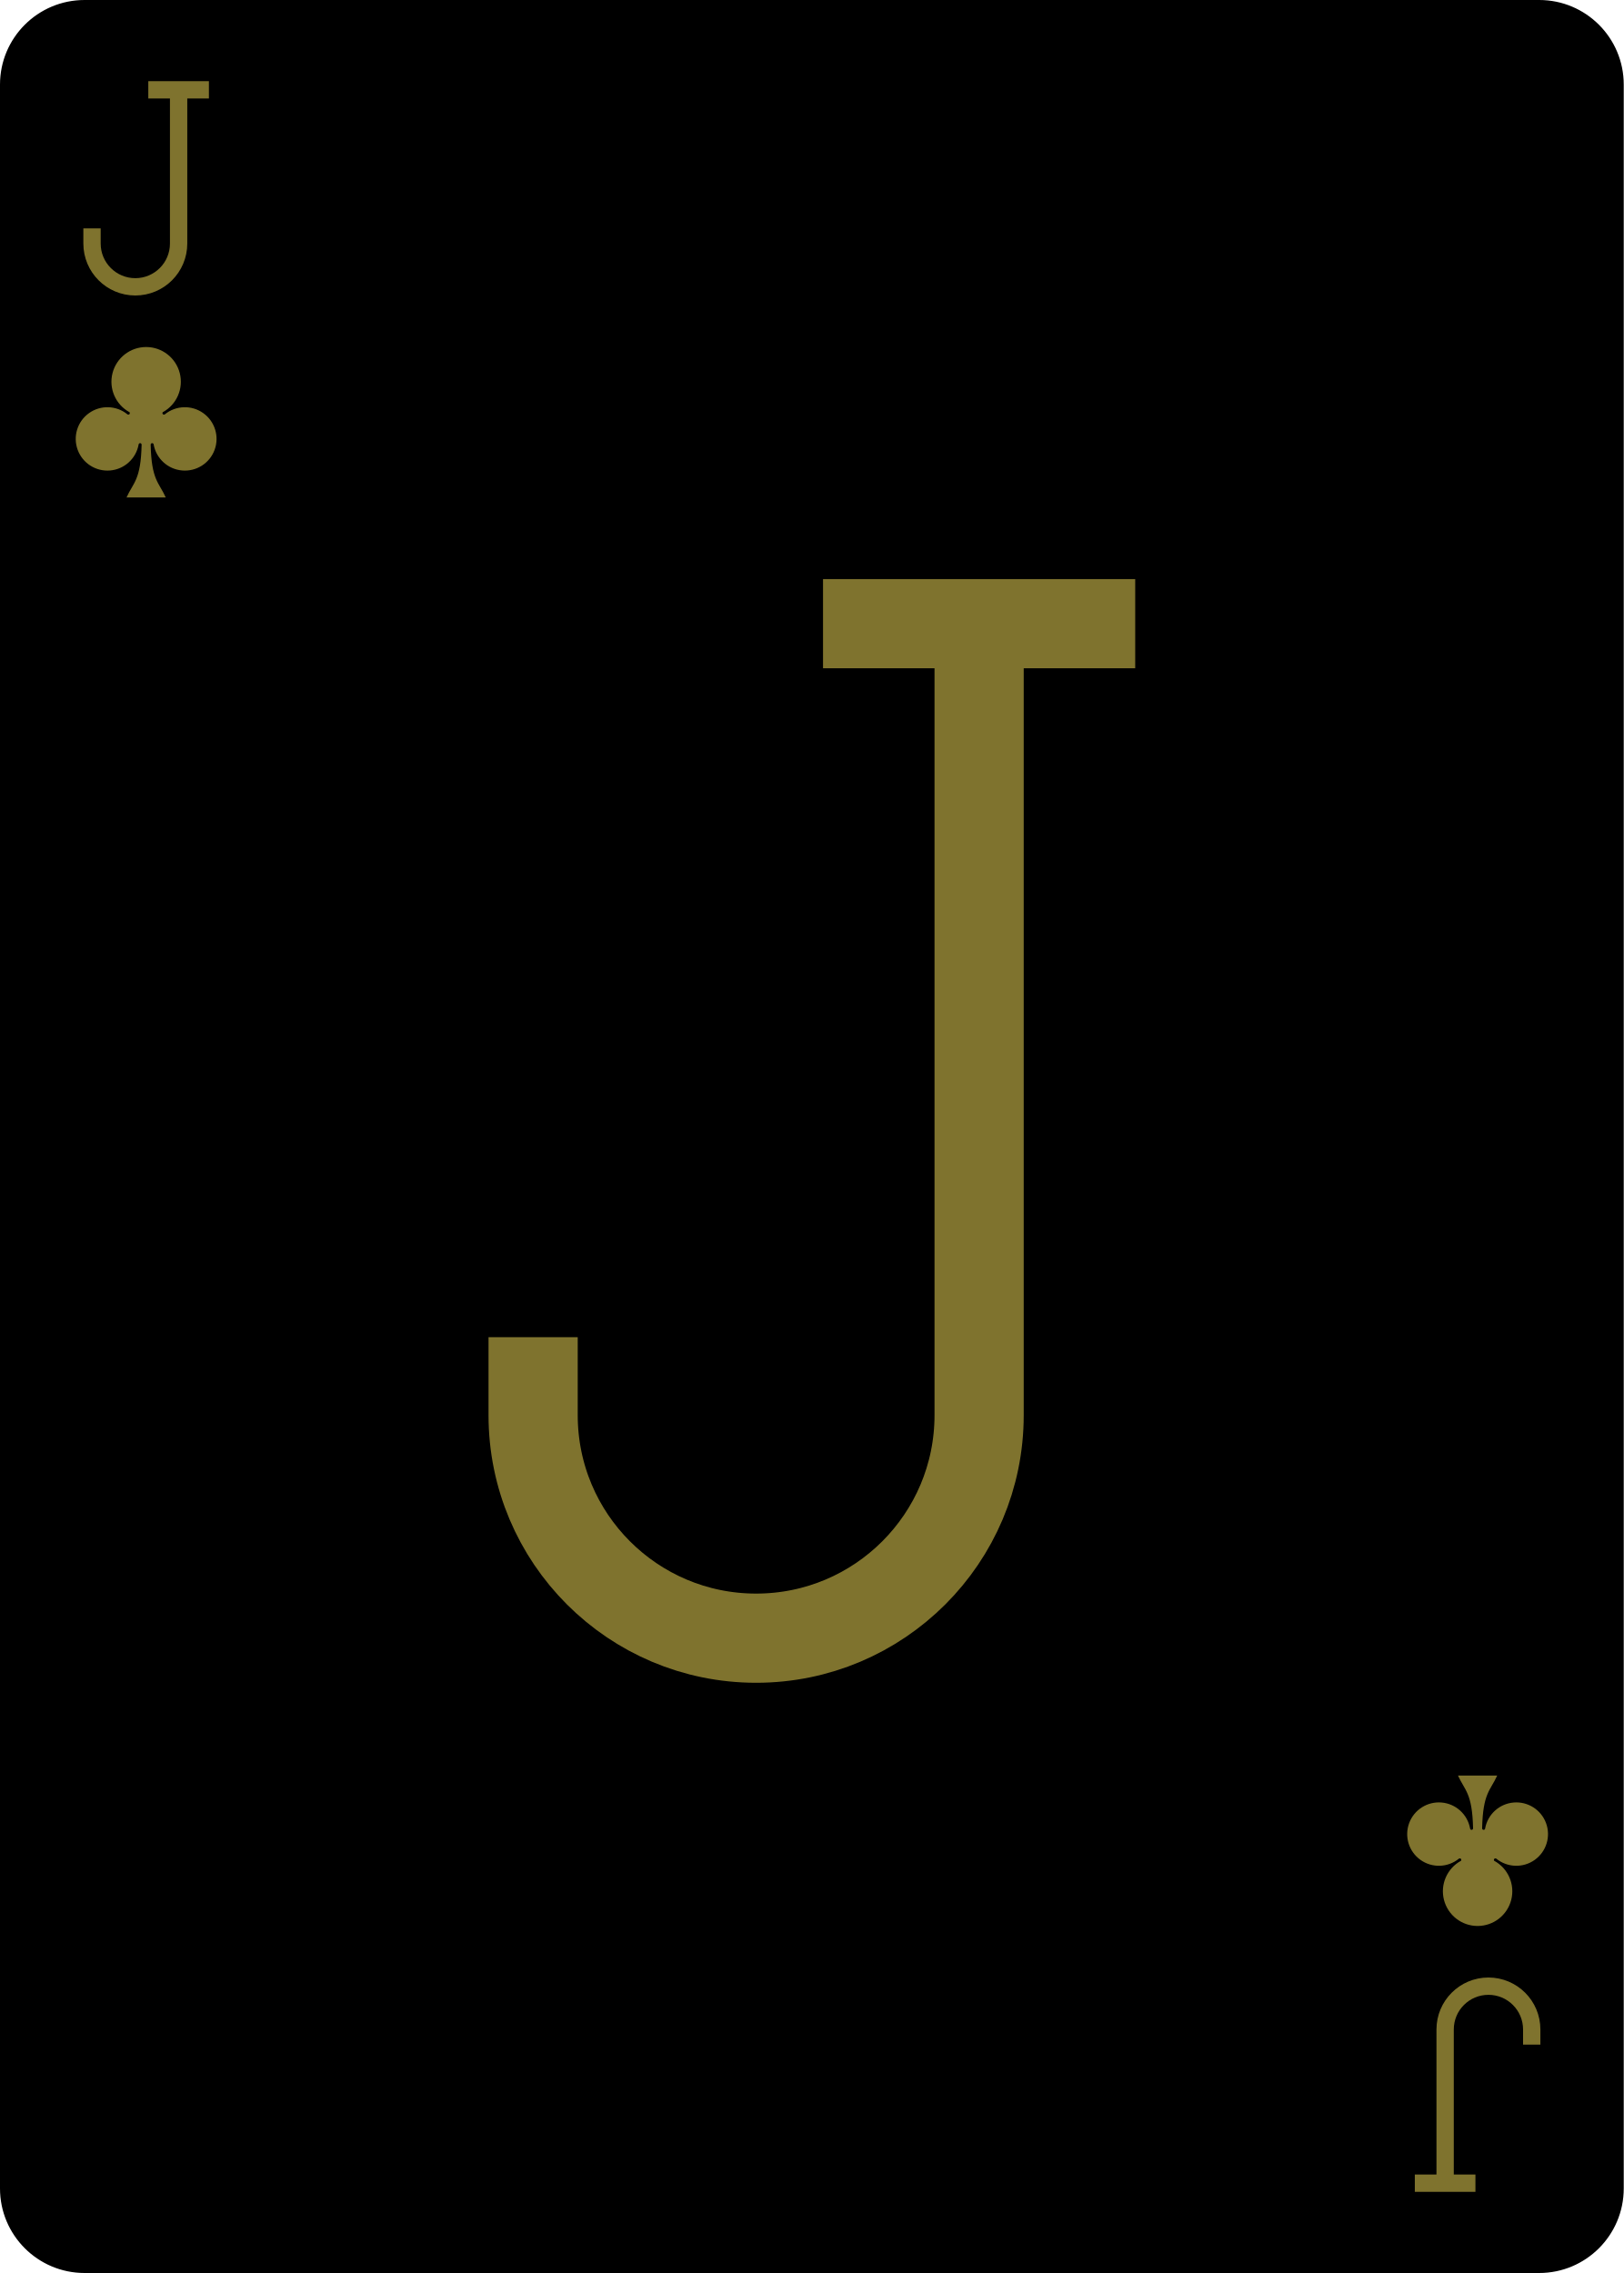
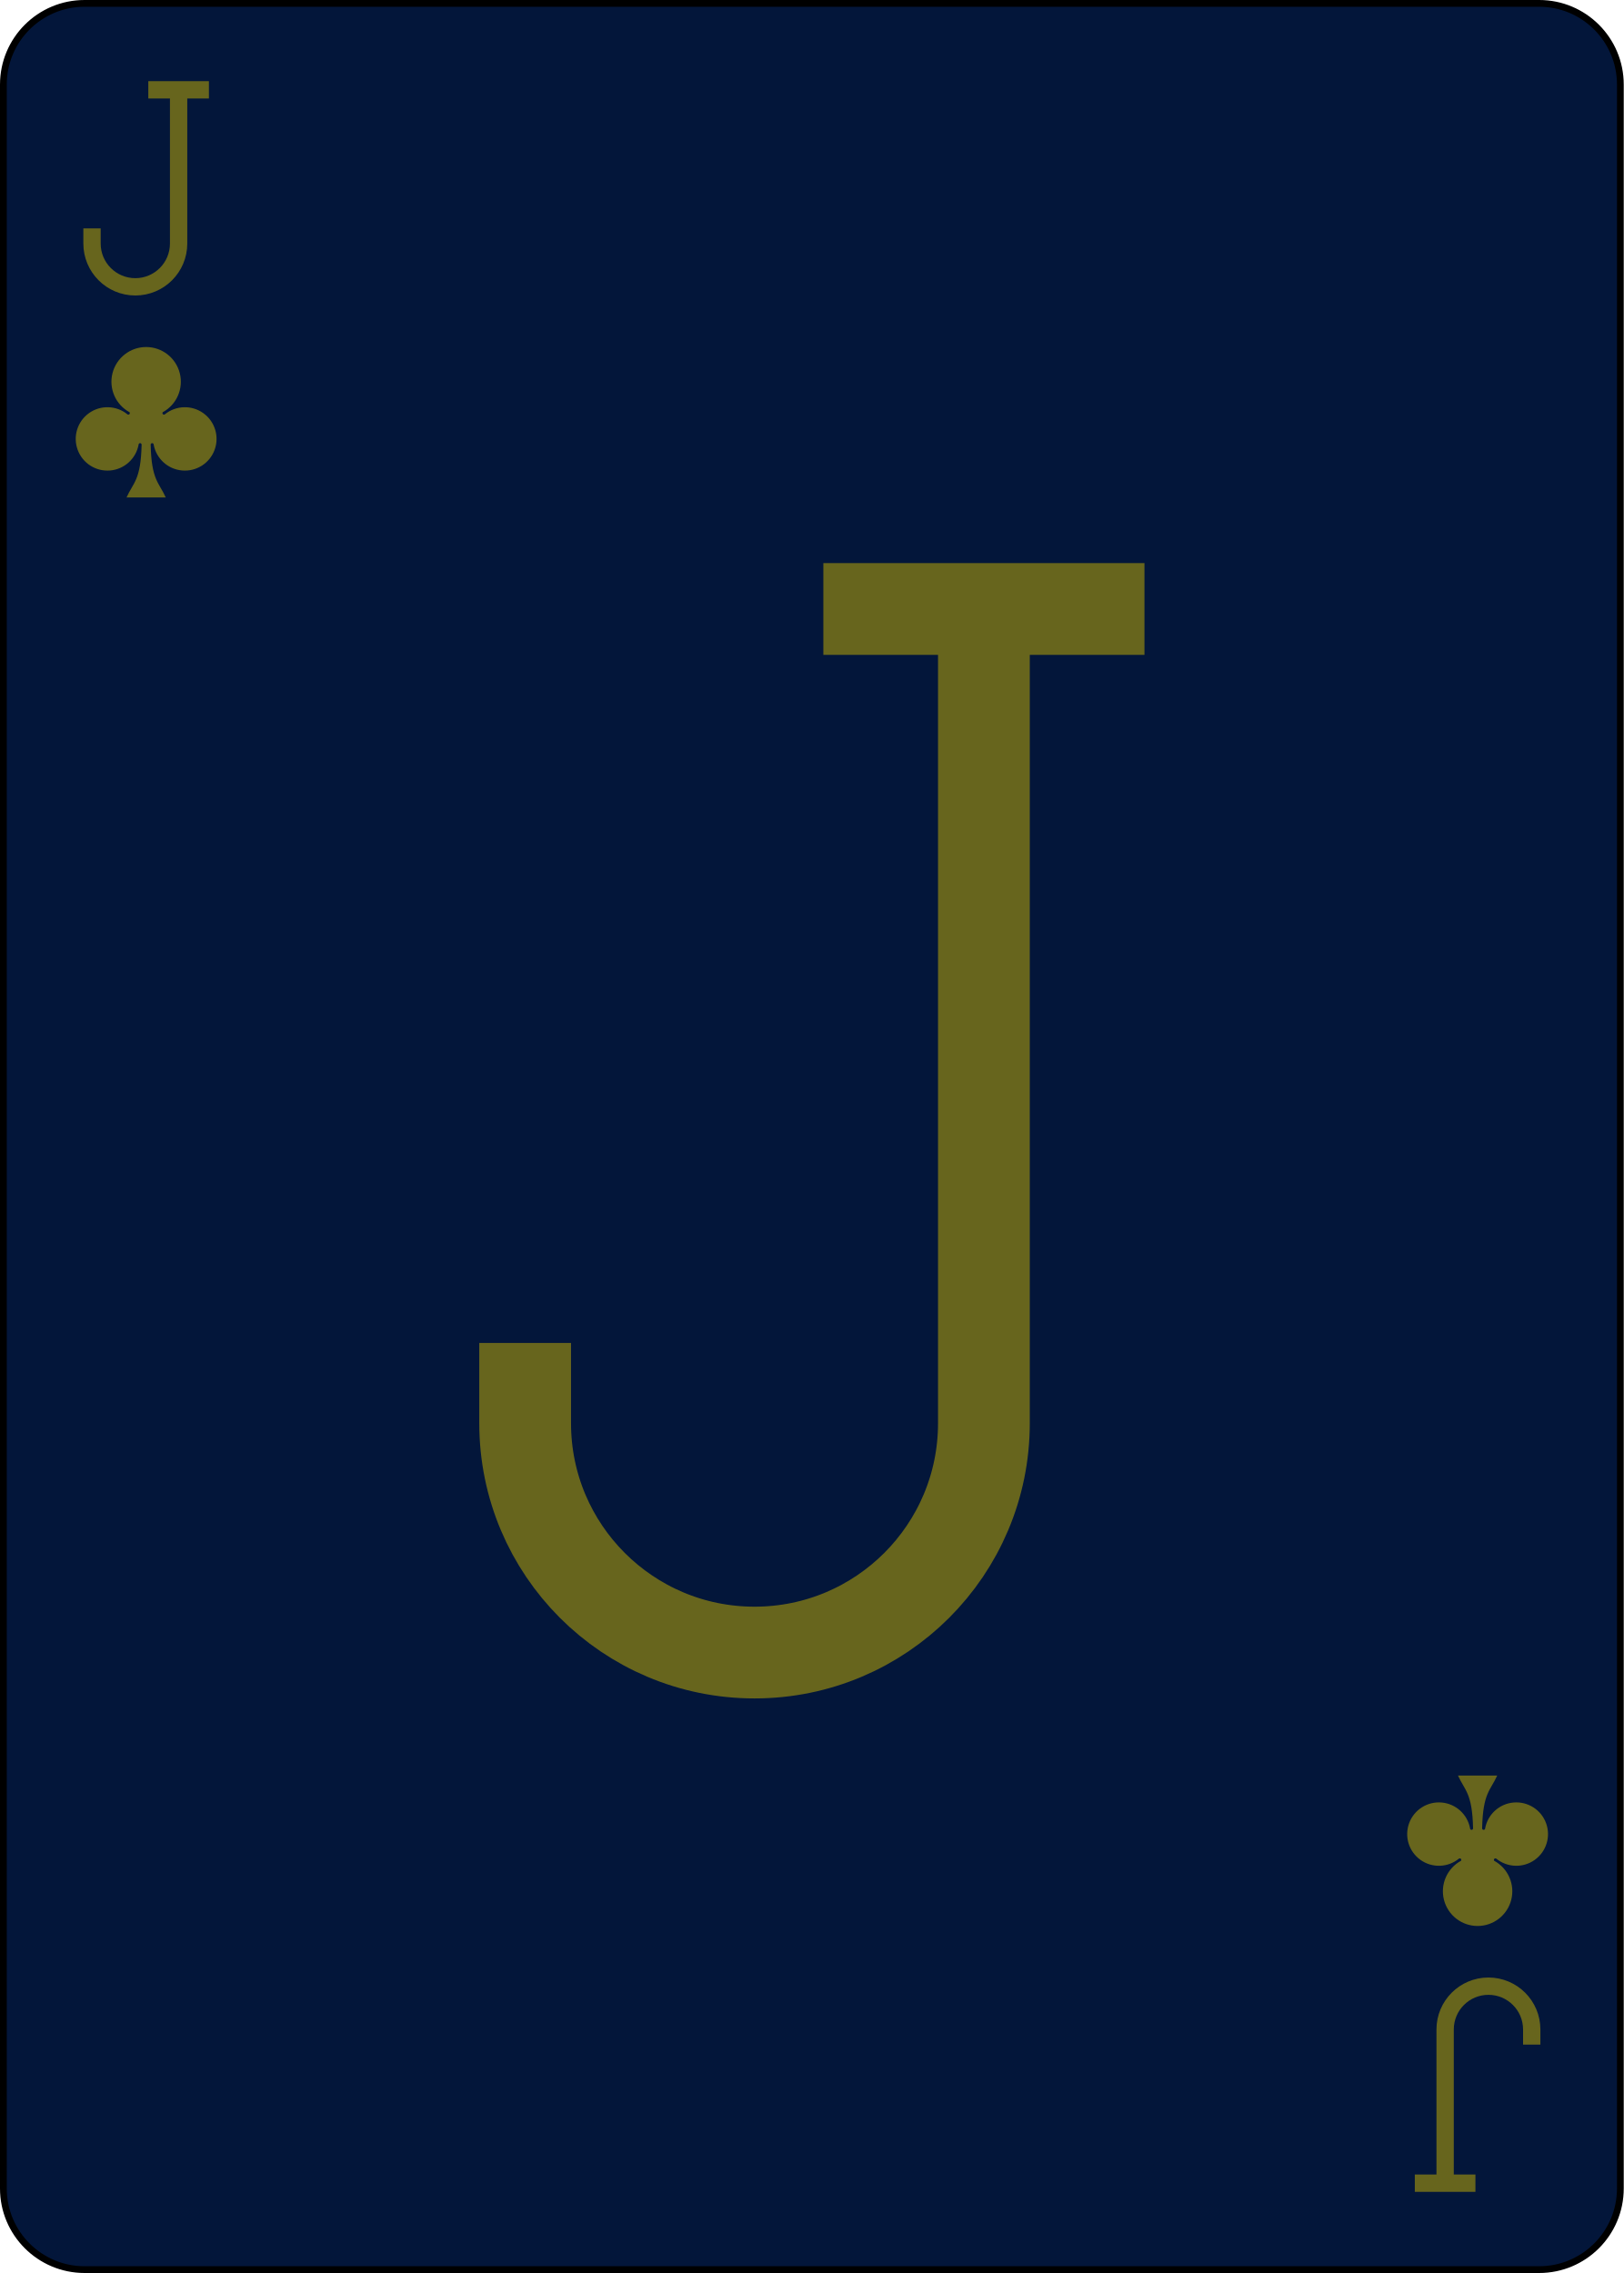
<svg xmlns="http://www.w3.org/2000/svg" xmlns:xlink="http://www.w3.org/1999/xlink" class="card" face="JC" height="3.5in" preserveAspectRatio="none" viewBox="-120 -168 240 336" width="2.5in">
  <symbol id="SCJ" viewBox="-600 -600 1200 1200" preserveAspectRatio="xMinYMid">
-     <path d="M30 150C35 385 85 400 130 500L-130 500C-85 400 -35 385 -30 150A10 10 0 0 0 -50 150A210 210 0 1 1 -124 -51A10 10 0 0 0 -110 -65A230 230 0 1 1 110 -65A10 10 0 0 0 124 -51A210 210 0 1 1 50 150A10 10 0 0 0 30 150Z" fill="#7f732e" />
+     <path d="M30 150C35 385 85 400 130 500L-130 500C-85 400 -35 385 -30 150A10 10 0 0 0 -50 150A210 210 0 1 1 -124 -51A10 10 0 0 0 -110 -65A230 230 0 1 1 110 -65A10 10 0 0 0 124 -51A210 210 0 1 1 50 150A10 10 0 0 0 30 150Z" fill="#67651d" />
  </symbol>
  <symbol id="VCJ" viewBox="-500 -500 1000 1000" preserveAspectRatio="xMinYMid">
-     <path d="M50 -460L250 -460M150 -460L150 250A100 100 0 0 1 -250 250L-250 220" stroke="#7f732e" stroke-width="80" stroke-linecap="square" stroke-miterlimit="1.5" fill="none" />
+     <path d="M50 -460L250 -460M150 -460L150 250A100 100 0 0 1 -250 250L-250 220" stroke="#67651d" stroke-width="80" stroke-linecap="square" stroke-miterlimit="1.5" fill="none" />
  </symbol>
-   <rect width="239" height="335" x="-119.5" y="-167.5" rx="12" ry="12" fill="#000000" stroke="black" />
-   <use xlink:href="#VCJ" height="164.8" x="-82.4" y="-82.4" />
+   <rect width="239" height="335" x="-119.5" y="-167.5" rx="12" ry="12" fill="#03163a" stroke="black" />
+   <use xlink:href="#VCJ" height="169.52" x="-84.76" y="-84.76" />
  <use xlink:href="#VCJ" height="32" x="-114.4" y="-156" />
  <use xlink:href="#SCJ" height="26.769" x="-111.784" y="-119" />
  <g transform="rotate(180)">
    <use xlink:href="#VCJ" height="32" x="-114.4" y="-156" />
    <use xlink:href="#SCJ" height="26.769" x="-111.784" y="-119" />
  </g>
</svg>
